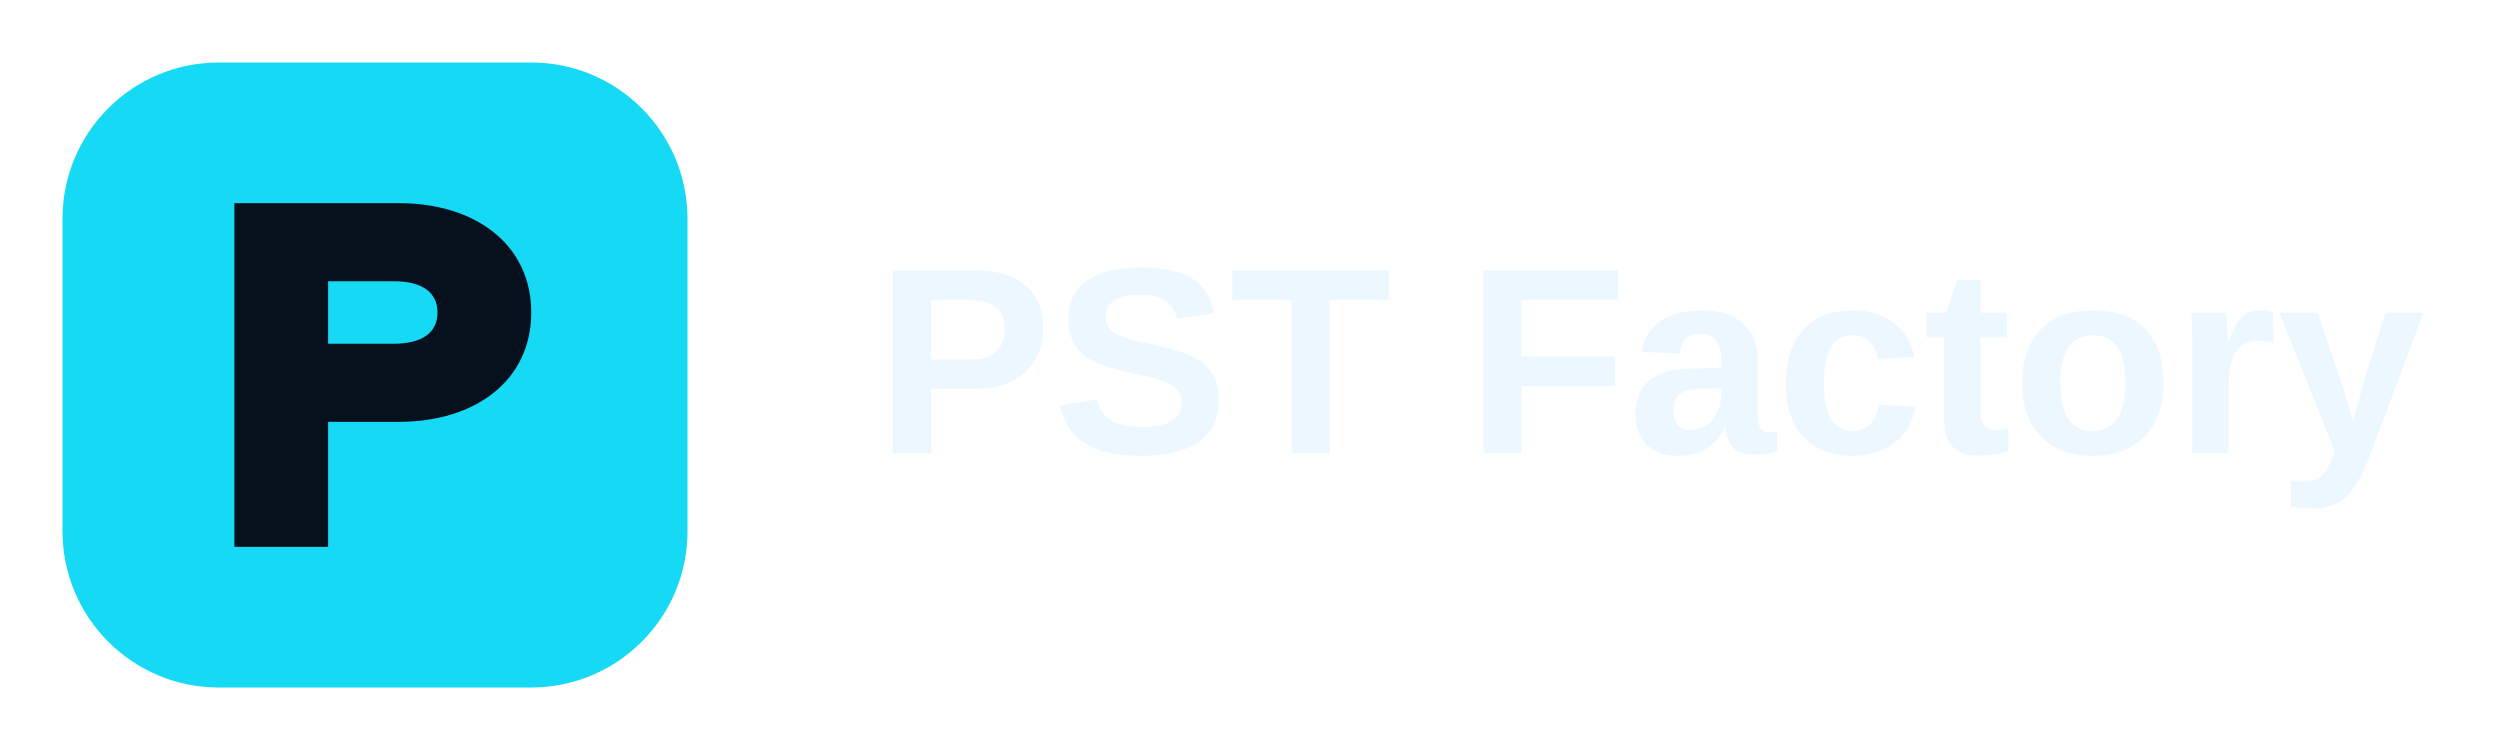
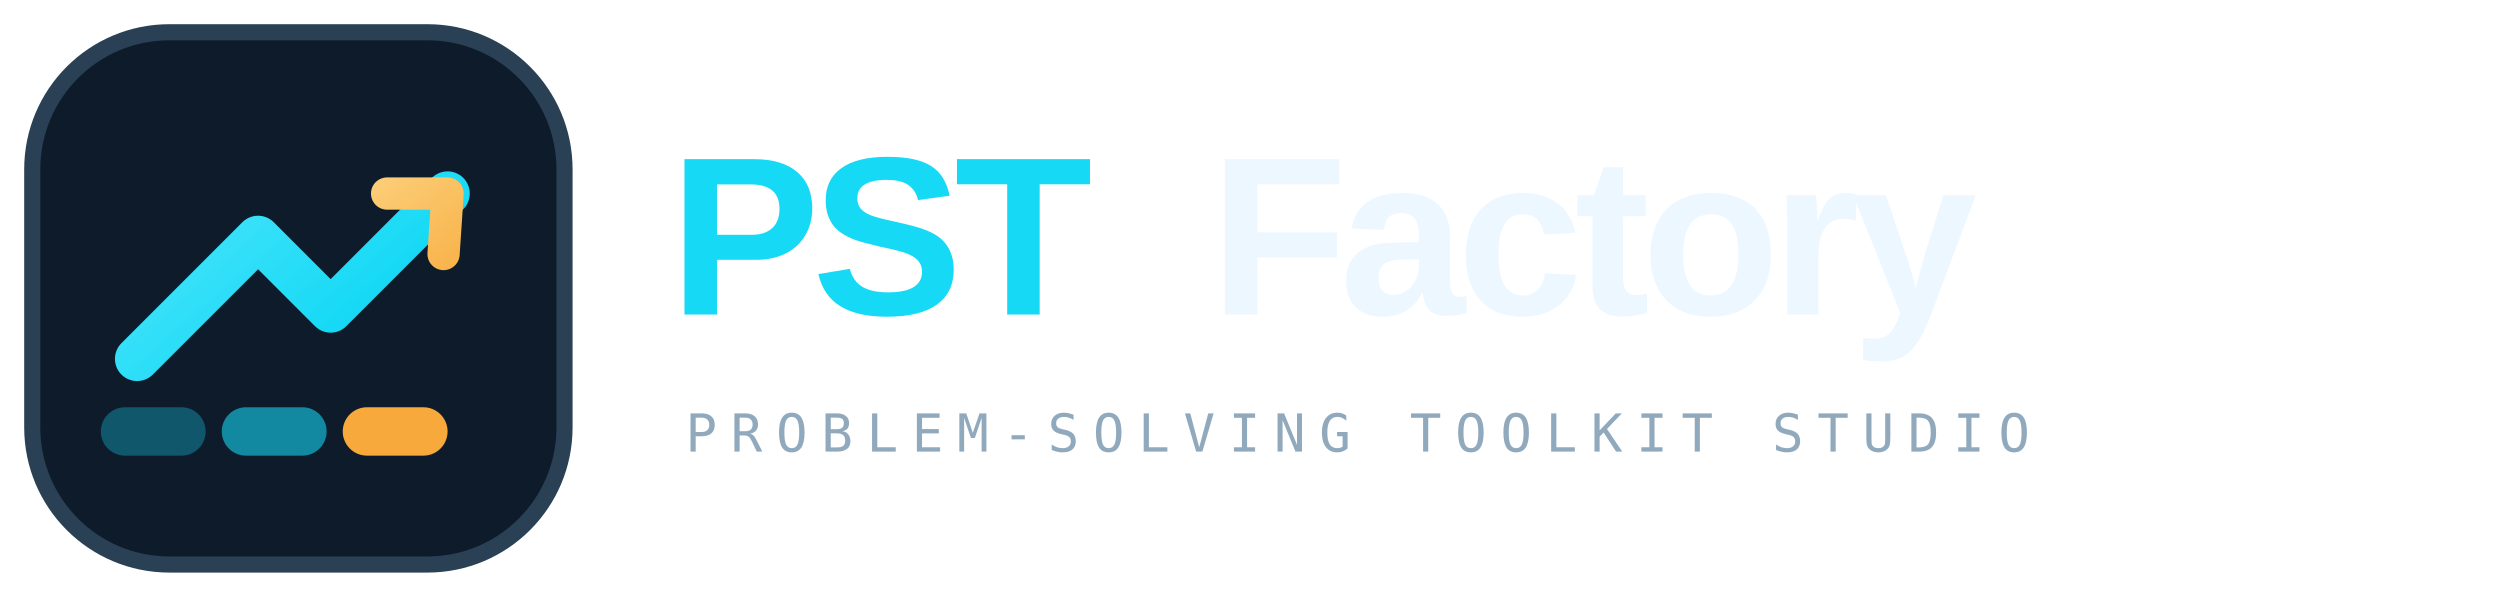
- <svg xmlns="http://www.w3.org/2000/svg" viewBox="0 0 160 48" role="img" aria-labelledby="title desc">
-   <rect width="40" height="40" x="4" y="4" rx="10" fill="#16d9f5" />
-   <path d="M15 13h10.5c5 0 8.5 2.7 8.5 7s-3.5 7-8.5 7H21v8h-6V13Zm6 5v4h4.2c1.8 0 2.8-.7 2.8-2s-1-2-2.8-2H21Z" fill="#07111d" />
-   <text x="56" y="29" fill="#edf7ff" font-family="Arial, sans-serif" font-size="17" font-weight="700">PST Factory</text>
+ <svg xmlns="http://www.w3.org/2000/svg" viewBox="0 0 620 148" role="img" aria-labelledby="title desc">
+   <defs>
+     <linearGradient id="mark" x1="18" y1="12" x2="126" y2="136" gradientUnits="userSpaceOnUse">
+       <stop stop-color="#72edff" />
+       <stop offset=".58" stop-color="#16d9f5" />
+       <stop offset="1" stop-color="#0b9fc8" />
+     </linearGradient>
+     <linearGradient id="spark" x1="78" y1="28" x2="118" y2="76" gradientUnits="userSpaceOnUse">
+       <stop stop-color="#ffe19a" />
+       <stop offset="1" stop-color="#f7aa3b" />
+     </linearGradient>
+   </defs>
+   <rect width="132" height="132" x="8" y="8" rx="34" fill="#0d1b2b" stroke="#2a4054" stroke-width="4" />
+   <path d="M34 89 64 59l18 18 29-29" fill="none" stroke="url(#mark)" stroke-linecap="round" stroke-linejoin="round" stroke-width="11" />
+   <path d="m96 48 15 0-1 15" fill="none" stroke="url(#spark)" stroke-linecap="round" stroke-linejoin="round" stroke-width="8" />
+   <rect width="26" height="12" x="25" y="101" rx="6" fill="#16d9f5" opacity=".32" />
+   <rect width="26" height="12" x="55" y="101" rx="6" fill="#16d9f5" opacity=".58" />
+   <rect width="26" height="12" x="85" y="101" rx="6" fill="#f7aa3b" />
+   <text x="166" y="78" fill="#16d9f5" font-family="Manrope, Arial, sans-serif" font-size="56" font-weight="800" letter-spacing="-2">PST</text>
+   <text x="300" y="78" fill="#edf7ff" font-family="Manrope, Arial, sans-serif" font-size="56" font-weight="800" letter-spacing="-2">Factory</text>
+   <text x="170" y="112" fill="#91a9bd" font-family="DM Mono, monospace" font-size="13" font-weight="500" letter-spacing="3.4">PROBLEM-SOLVING TOOLKIT STUDIO</text>
</svg>
